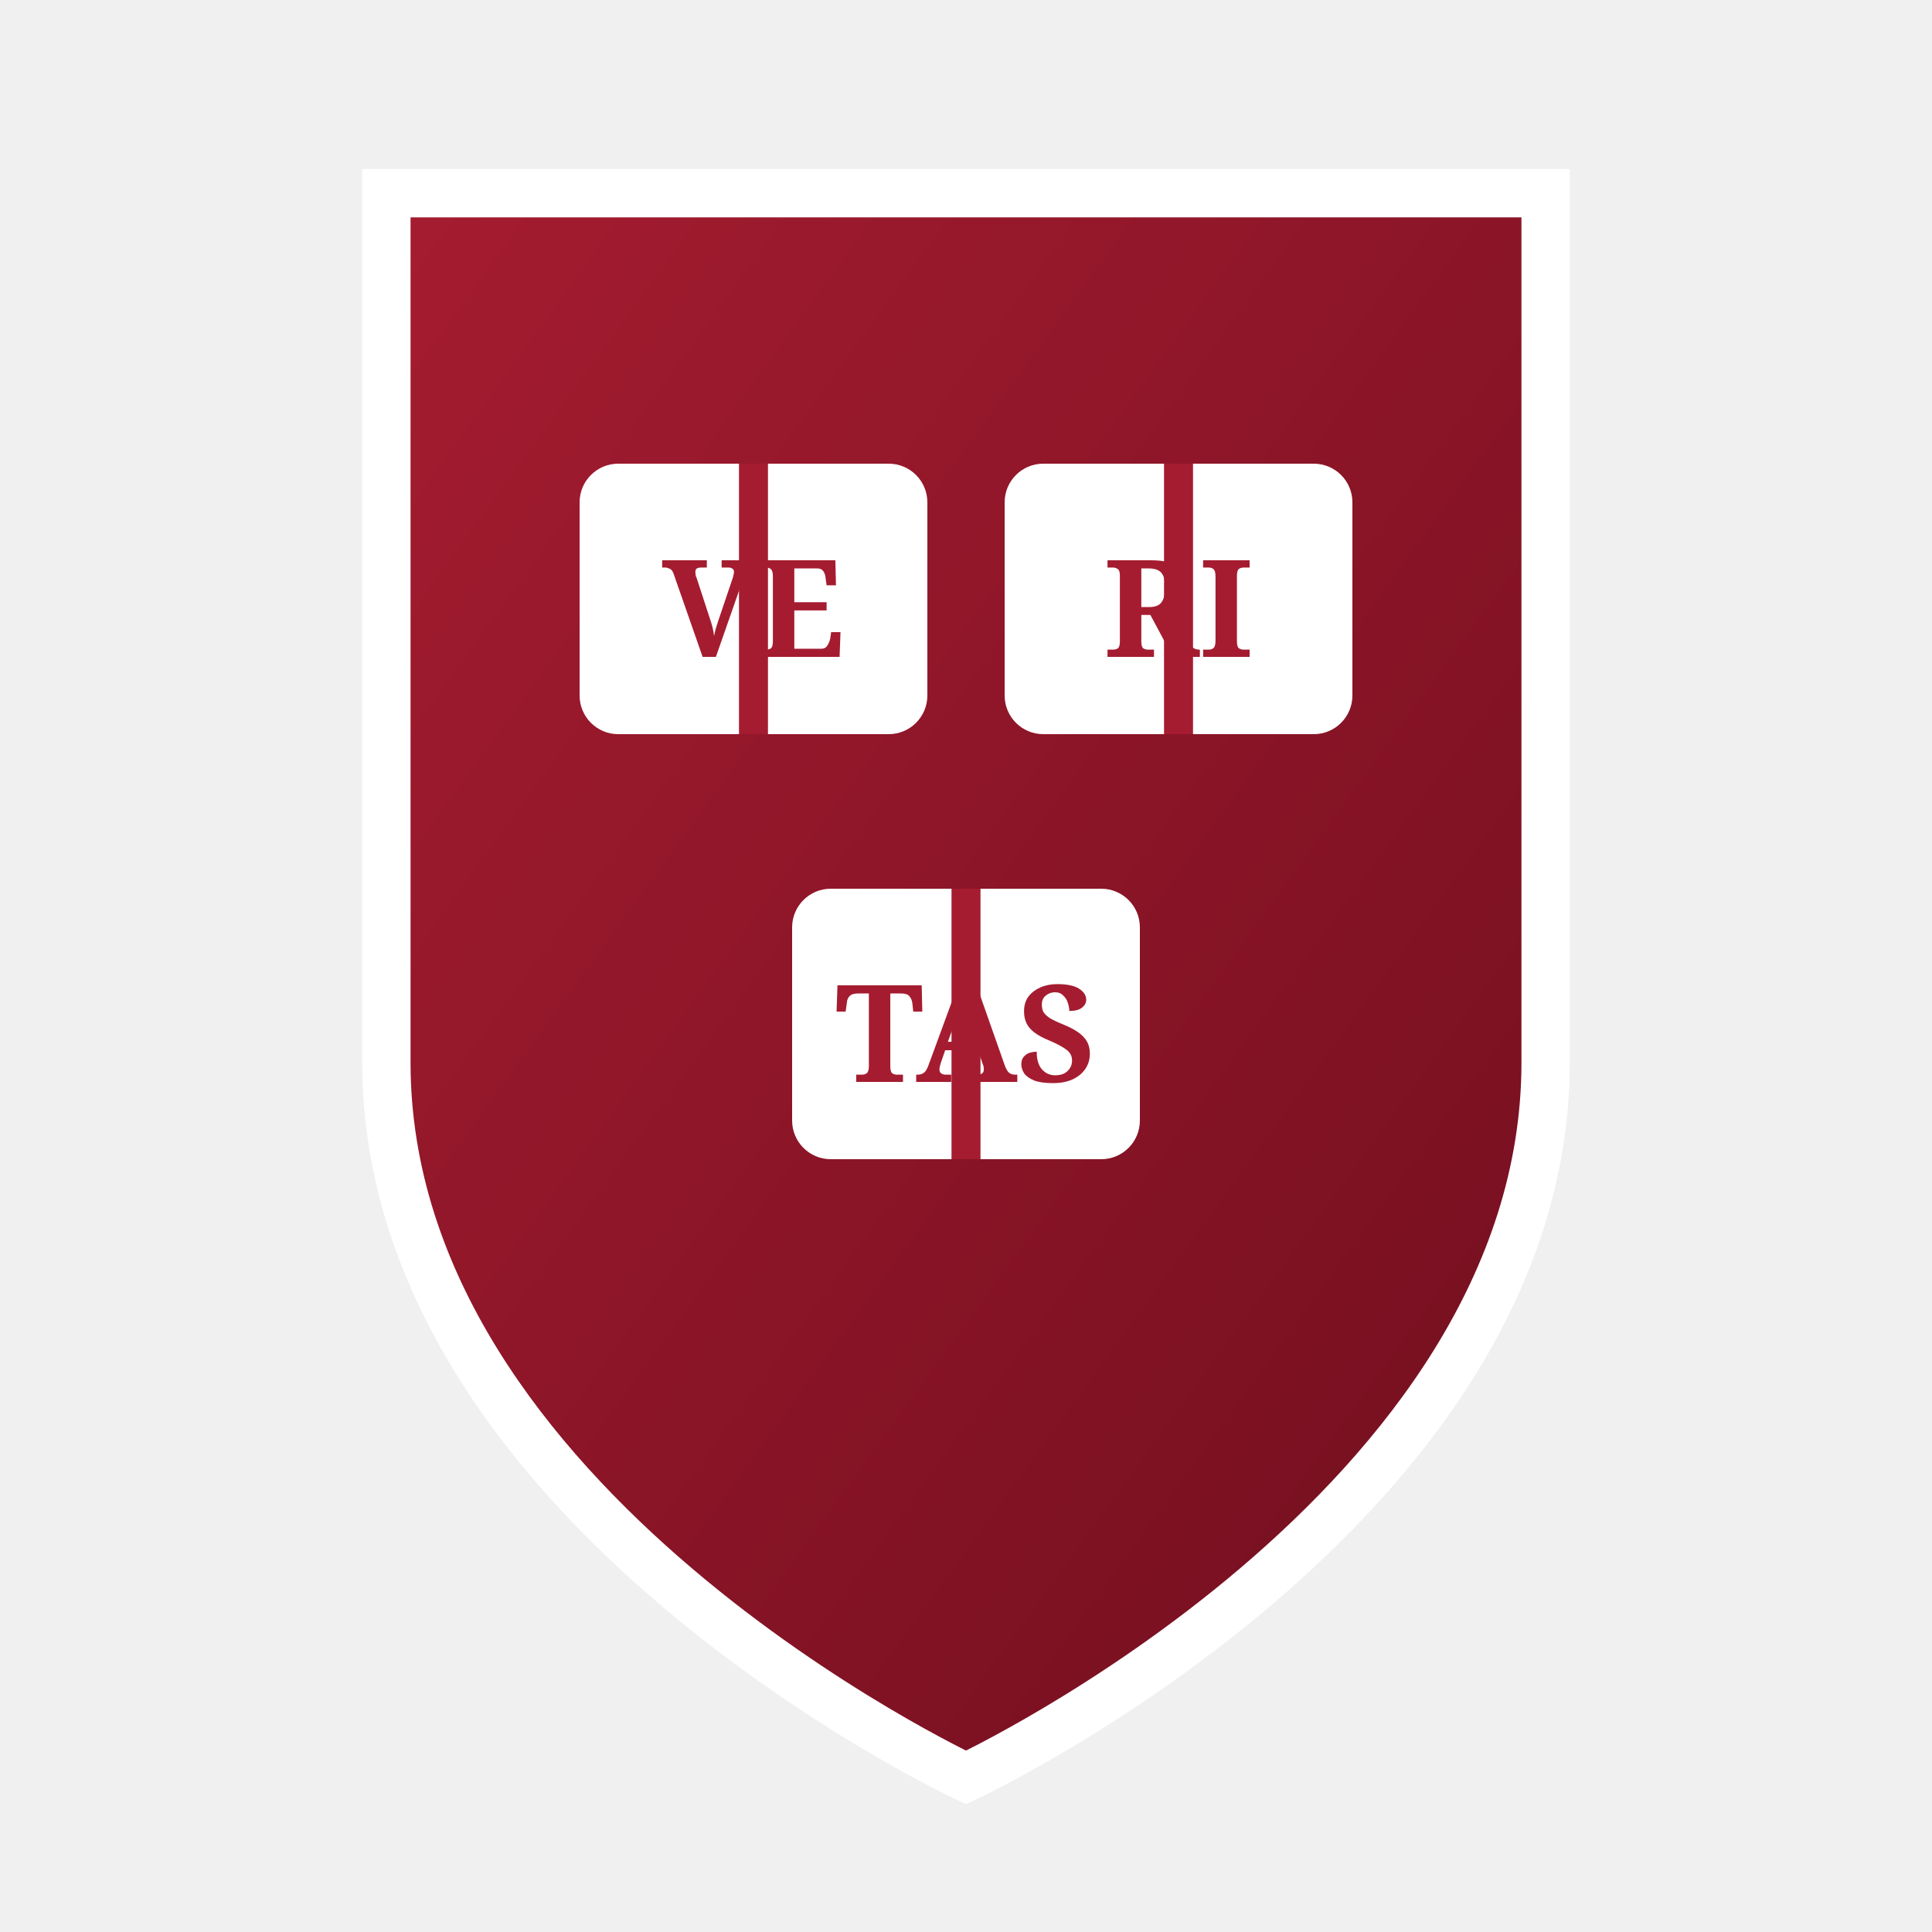
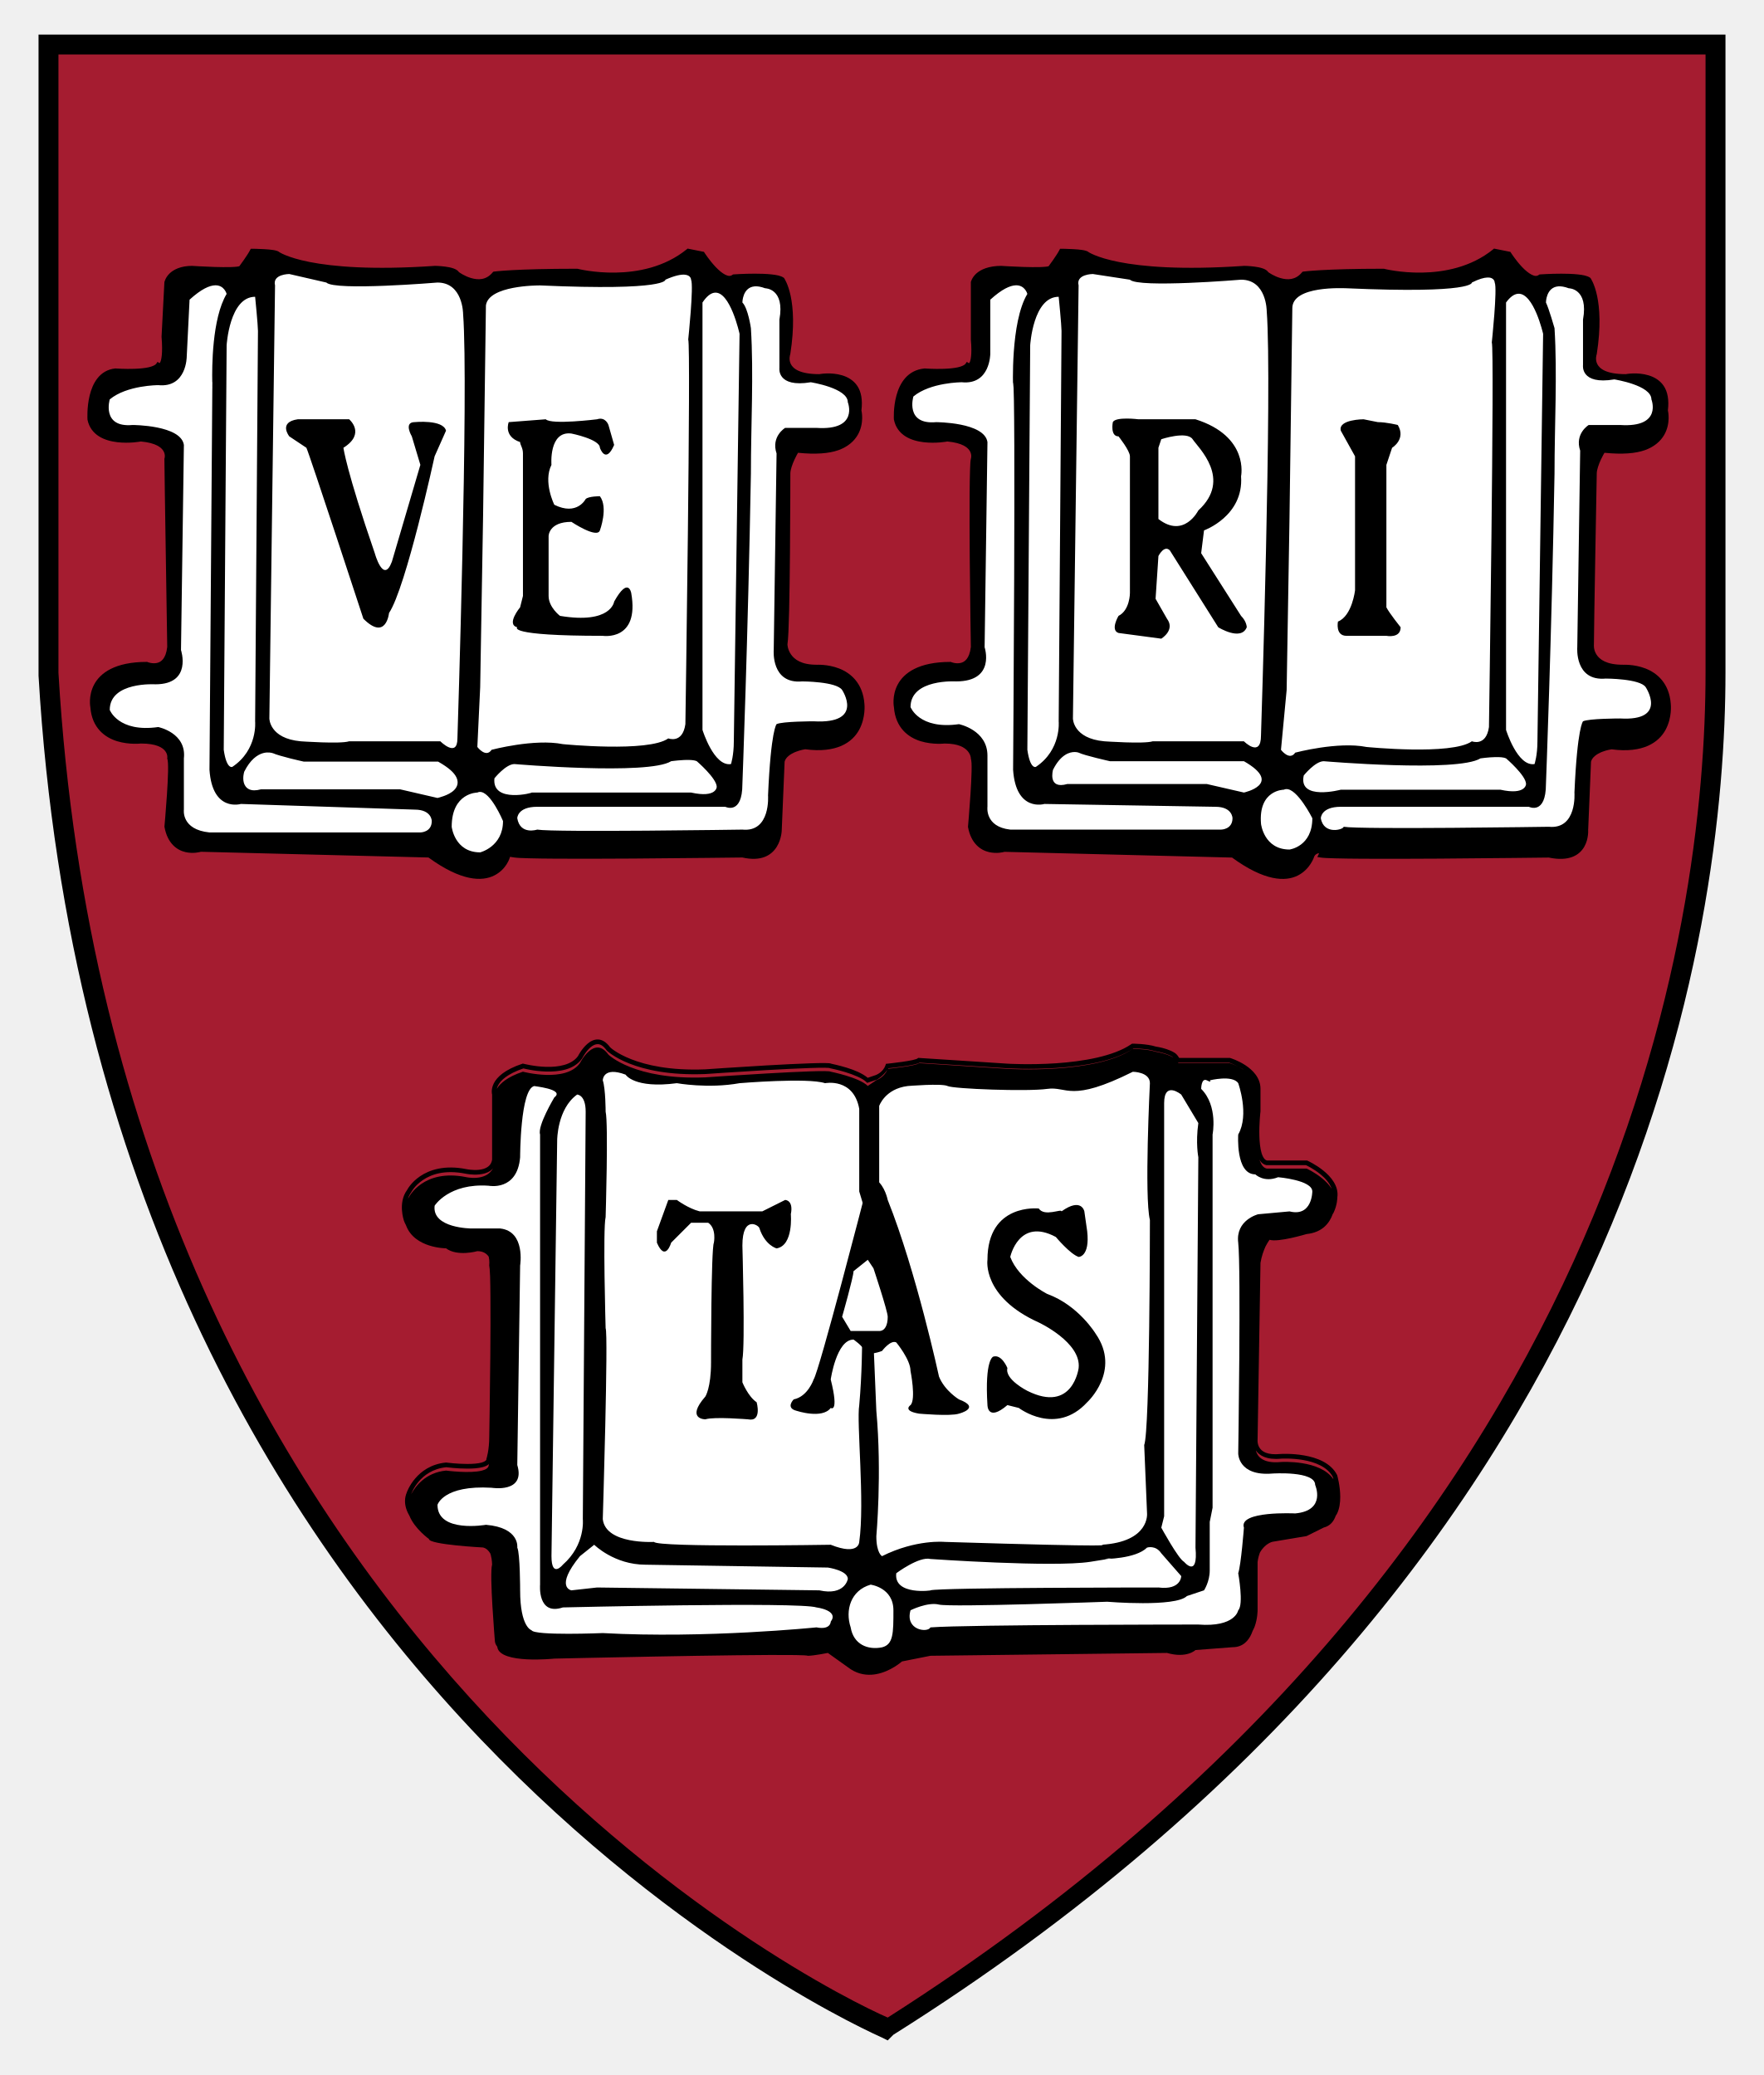
- <svg xmlns="http://www.w3.org/2000/svg" viewBox="0 0 100 100">
-   <defs>
-     <linearGradient id="hgrad" x1="0" y1="0" x2="1" y2="1">
-       <stop offset="0%" stop-color="#A51C30" />
-       <stop offset="100%" stop-color="#700e1e" />
-     </linearGradient>
-   </defs>
-   <path d="M20,10 H80 V55 C80,78 50,92 50,92 C50,92 20,78 20,55 Z" fill="url(#hgrad)" stroke="#ffffff" stroke-width="2.5" />
-   <rect x="30" y="24" width="18" height="14" rx="2" fill="#fff" />
-   <line x1="39" y1="24" x2="39" y2="38" stroke="#A51C30" stroke-width="1.5" />
-   <text x="39" y="34" font-family="serif" font-size="7" font-weight="bold" fill="#A51C30" text-anchor="middle">VE</text>
-   <rect x="52" y="24" width="18" height="14" rx="2" fill="#fff" />
-   <line x1="61" y1="24" x2="61" y2="38" stroke="#A51C30" stroke-width="1.5" />
-   <text x="61" y="34" font-family="serif" font-size="7" font-weight="bold" fill="#A51C30" text-anchor="middle">RI</text>
-   <rect x="41" y="46" width="18" height="14" rx="2" fill="#fff" />
-   <line x1="50" y1="46" x2="50" y2="60" stroke="#A51C30" stroke-width="1.5" />
-   <text x="50" y="56" font-family="serif" font-size="7" font-weight="bold" fill="#A51C30" text-anchor="middle">TAS</text>
+ <svg xmlns="http://www.w3.org/2000/svg" width="510" height="600" version="1.1">
+   <g>
+     <path d="m14.435 13.323h481.95v182.07c0 83.208-31.307 260.34-238.92 392.16 0 0-225.74-93.918-243.04-392.16z" fill="#a51c30" />
+     <path d="m172.91 300.57c-1.21-0.049-2.26 0.554-3.106 1.287-1.648 1.429-2.635 3.403-2.687 3.508-1.839 2.574-5.707 3.222-9.22 3.122-3.513-0.1-6.533-0.901-6.533-0.901l-0.193-0.049-0.193 0.066c-5.05 1.683-7.298 3.831-8.223 5.68-0.462 0.925-0.579 1.76-0.579 2.365 0 0.475 0.06 0.684 0.097 0.821v18.875c-0.184 1.041-0.666 1.678-1.336 2.124-0.679 0.453-1.585 0.693-2.494 0.788-1.819 0.191-3.588-0.193-3.588-0.193h-0.016c-6.335-1.267-10.679 0.217-13.388 2.06-2.665 1.812-3.729 3.92-3.765 3.99-2.71 3.668-0.917 8.818-0.917 8.818v0.032c0.175 0.468 0.379 0.911 0.611 1.319 3e-3 8e-3 0.032 0.096 0.032 0.096 2.472 6.591 11.537 6.581 11.537 6.581 3.295 2.472 9.059 0.821 9.059 0.821 1.693 0 2.678 0.704 3.283 1.593 0.3 1.214 0.161 2.43 0.161 2.43l-0.016 0.145 0.032 0.129c0.055 0.219 0.169 1.363 0.225 2.929 0.056 1.566 0.077 3.627 0.097 6.018 0.039 4.782 0.019 10.86-0.032 16.831-0.103 11.942-0.306 23.477-0.306 23.477 0 4.029-0.788 6.388-0.788 6.388l-0.032 0.096v0.112c0 0.201-0.066 0.304-0.29 0.483-0.224 0.179-0.617 0.375-1.142 0.515-1.05 0.28-2.556 0.386-4.071 0.386-3.029 0-6.098-0.402-6.098-0.402l-0.081-0.016-0.081 0.016c-8.579 0.858-11.235 8.559-11.264 8.641v0.016c-0.68 1.599-0.621 3.22-0.161 4.683 0.231 0.734 0.566 1.434 0.949 2.092 1.531 3.74 5.616 6.662 5.616 6.662 0 1.648 15.657 2.462 15.657 2.462 0.949 0.237 1.595 0.904 2.076 1.706 0.048 0.146 0.105 0.287 0.145 0.434 0.385 1.444 0.386 2.8 0.386 2.8-0.117 0.44-0.162 0.932-0.193 1.641-0.035 0.8-0.052 1.788-0.032 2.896 0.039 2.218 0.167 4.931 0.322 7.563 0.31 5.263 0.724 10.202 0.724 10.202l0.016 0.032v0.032c0.088 0.526 0.343 0.979 0.66 1.384 1.7e-4 2e-3 0.016 0.145 0.016 0.145 0.824 4.943 16.477 3.299 16.477 3.299s54.866-1.266 69.692-1.03c2.118 0.032 3.414 0.106 3.62 0.209 1.648 0 5.777-0.821 5.777-0.821l5.76 4.119c2.317 1.802 4.718 2.316 6.919 2.172 0.44-0.024 0.881-0.084 1.303-0.161 4.224-0.765 7.434-3.669 7.434-3.669l8.239-1.641c1.648 0 68.386-0.821 68.386-0.821 5.767 1.648 8.239-0.837 8.239-0.837l10.7-0.821c0.412 0 0.796-0.032 1.159-0.096 2.617-0.479 3.964-2.572 4.666-4.618 0.209-0.406 0.429-0.811 0.579-1.223 0.873-2.402 0.853-4.763 0.853-4.763v-13.935c0.138-1.102 0.392-1.963 0.676-2.736 1.502-2.648 3.604-3.106 3.604-3.106l9.88-1.657 4.956-2.462c1.901-0.475 2.903-1.805 3.476-3.411 0.146-0.229 0.303-0.447 0.418-0.692 0.683-1.452 0.885-3.142 0.885-4.747 0-3.21-0.853-6.163-0.853-6.163l-0.016-0.066-0.016-0.066c-1.804-3.608-5.965-5.078-9.558-5.712-3.594-0.634-6.758-0.419-6.758-0.419h-0.016c-3.966 0.396-5.463-0.739-6.147-1.851-0.684-1.112-0.531-2.317-0.531-2.317v-0.049l0.837-51.057c0.325-1.914 0.881-3.438 1.432-4.683 0.644-1.232 1.191-1.979 1.191-1.979 2.472 0.824 10.7-1.657 10.7-1.657 4.735-0.474 6.707-3.377 7.563-5.777 0.076-0.14 0.191-0.279 0.258-0.419 1.086-2.28 1.078-4.38 1.078-4.441 0.44-3.231-1.807-5.901-4.039-7.707-2.241-1.814-4.586-2.864-4.586-2.864l-0.129-0.066h-11.569c-0.321-0.066-0.581-0.236-0.853-0.596-0.278-0.367-0.543-0.913-0.74-1.577-0.395-1.328-0.577-3.121-0.628-4.891-0.101-3.541 0.306-6.999 0.306-6.999l0.016-0.049v-6.625c0-3.205-2.289-5.455-4.441-6.855-2.152-1.399-4.28-2.027-4.28-2.027l-0.097-0.032h-14.691c-0.332-0.55-0.703-1.091-1.255-1.448-0.73-0.473-1.575-0.825-2.381-1.094-1.613-0.538-3.106-0.74-3.106-0.74-2.686-0.844-6.678-0.837-6.678-0.837h-0.209l-0.177 0.113c-5.129 3.551-14.128 5.04-21.803 5.551-7.675 0.512-14.015 0.113-14.015 0.113l-25.842-1.673-0.225 0.209c0.076-0.074-0.088 0.058-0.354 0.145-0.266 0.089-0.648 0.196-1.078 0.29-0.86 0.187-1.953 0.362-3.025 0.515-2.145 0.306-4.2 0.515-4.2 0.515l-0.418 0.032-0.145 0.419c-0.71 2.13-2.864 2.864-2.864 2.864l-2.269 0.772c-1.506-1.279-3.854-2.25-6.082-2.929-2.352-0.716-4.304-1.109-4.393-1.126-0.016-8e-3 -0.033-0.024-0.049-0.032-0.078-0.032-0.157-0.049-0.225-0.066-0.137-0.032-0.266-0.049-0.434-0.066-0.337-0.032-0.77-0.041-1.303-0.049-1.067-8e-3 -2.524 0.024-4.248 0.082-3.447 0.116-7.956 0.338-12.438 0.596-8.957 0.515-17.797 1.141-17.813 1.142-10.214 0.409-17.113-1.23-21.449-2.945-4.337-1.714-6.05-3.443-6.05-3.443-1.088-1.486-2.289-2.205-3.476-2.253zm-0.049 1.352c0.721 0.032 1.556 0.433 2.51 1.77l0.016 0.032 0.032 0.049s1.997 1.962 6.517 3.749c4.52 1.787 11.614 3.457 21.996 3.041h0.049s8.843-0.628 17.797-1.142c4.477-0.257 8.979-0.479 12.406-0.596 1.713-0.058 3.171-0.09 4.2-0.082 0.514 4e-3 0.918 0.024 1.191 0.049 0.114 8e-3 0.188 0.024 0.241 0.032l0.032 0.032 0.193 0.049s2.044 0.4 4.377 1.11c2.333 0.71 4.978 1.792 6.002 2.816l0.29 0.29 2.864-0.949s1.758-1.031 2.945-2.816c-0.917 2.229-3.17 2.993-3.17 2.993l-2.462 1.657c-2.472-2.472-10.717-4.119-10.717-4.119-0.824-0.824-36.253 1.641-36.253 1.641-20.597 0.824-28.014-6.581-28.014-6.581-4.119-5.767-8.239 2.462-8.239 2.462-4.119 5.767-16.477 2.478-16.477 2.478-4.56 1.52-6.601 3.382-7.547 4.956 0.064-0.287 0.163-0.6 0.338-0.949 0.715-1.43 2.639-3.355 7.354-4.956 0.264 0.066 3.018 0.8 6.549 0.901 3.696 0.105 8.066-0.492 10.347-3.685l0.032-0.032 0.032-0.049s1-1.991 2.398-3.202c0.699-0.606 1.451-0.978 2.172-0.949zm154.83 1.239c0.293 3e-3 4.023 0.049 6.195 0.772l0.064 0.016 0.049 0.016s1.404 0.2 2.88 0.692c0.738 0.246 1.493 0.556 2.076 0.933 0.093 0.058 0.142 0.13 0.225 0.193-1.978-1.218-5.085-1.673-5.085-1.673-2.472-0.824-6.597-0.821-6.597-0.821-10.71 7.415-36.253 5.777-36.253 5.777l-25.536-1.657c-0.814 0.814-8.777 1.623-8.963 1.641 0.035-0.058 0.08-0.101 0.113-0.161 0.12-8e-3 2.005-0.197 4.119-0.499 1.09-0.156 2.205-0.332 3.122-0.531 0.458-0.1 0.865-0.208 1.207-0.322 0.192-0.066 0.339-0.176 0.499-0.257l25.408 1.625s6.436 0.422 14.209-0.096c7.681-0.512 16.673-1.887 22.27-5.648zm12.905 4.103h14.804c0.048 0.016 1.225 0.467 2.591 1.175-1.381-0.69-2.478-1.03-2.478-1.03h-14.836c-0.016-0.049-0.059-0.095-0.081-0.145zm17.668 1.319c0.353 0.191 0.644 0.291 1.014 0.531 0.102 0.066 0.189 0.156 0.29 0.225-0.445-0.286-0.881-0.536-1.303-0.756zm5.873 26.727c0.092 0.156 0.167 0.326 0.273 0.466 0.421 0.556 0.99 0.986 1.69 1.126l0.064 0.016h11.424c0.097 0.041 2.147 0.991 4.184 2.639 1.427 1.155 2.683 2.602 3.25 4.2-1.475-2.37-4.195-4.187-5.857-5.133-0.837-0.476-1.416-0.724-1.416-0.724h-11.521c-1.009-0.202-1.666-1.207-2.092-2.591zm-221.59 2.51c-2.072 3.92-7.836 2.542-7.836 2.542-12.358-2.472-16.477 5.777-16.477 5.777-0.113 0.15-0.178 0.31-0.274 0.466 0.187-0.606 0.441-1.194 0.837-1.722l0.065-0.099s0.939-1.897 3.379-3.556c2.437-1.657 6.332-3.047 12.342-1.851 0 0 1.929 0.43 4.023 0.209 1.047-0.11 2.163-0.369 3.106-0.998 0.311-0.208 0.581-0.479 0.837-0.772zm220.53 81.564c0.996 1.516 3.164 2.807 7.321 2.397 0 0 3.027-0.199 6.437 0.402 3.402 0.601 7.046 2.002 8.544 4.972 4e-3 0.016 0.094 0.429 0.129 0.564-3.864-5.708-15.158-4.972-15.158-4.972-5.386 0.539-6.871-1.721-7.273-3.363zm-221.69 3.878c-0.011 0.041-0.081 0.306-0.081 0.306 0 0.412-0.193 0.76-0.531 1.03-0.338 0.27-0.821 0.473-1.4 0.628-3.476 0.927-10.427 0-10.427 0-5.964 0.596-8.887 4.615-10.057 6.806 0 0 2.292-6.973 10.121-7.772 0.139 0.016 3.054 0.402 6.131 0.402 1.575 0 3.142-0.096 4.409-0.434 0.633-0.169 1.205-0.395 1.657-0.756 0.071-0.058 0.114-0.142 0.177-0.209zm57.397-351.38-0.241 0.209c-12.857 10.446-31.538 5.632-31.538 5.632l-0.081-0.016h-0.081c-18.145 0-23.992 0.821-23.992 0.821l-0.257 0.049-0.161 0.193c-1.875 2.25-4.174 2.219-6.195 1.641-1.973-0.564-3.469-1.669-3.54-1.722-0.371-0.542-0.965-0.851-1.609-1.078-0.73-0.258-1.566-0.409-2.365-0.515-1.599-0.213-3.073-0.225-3.073-0.225h-0.032l-0.016 0.016c-18.08 1.233-29.354 0.198-36.076-1.126-3.361-0.662-5.581-1.402-6.951-1.963-1.371-0.561-1.851-0.917-1.851-0.917l0.081 0.082c-0.262-0.262-0.514-0.357-0.821-0.451-0.307-0.093-0.66-0.164-1.046-0.225-0.772-0.122-1.687-0.189-2.575-0.242-1.776-0.107-3.443-0.113-3.443-0.113h-0.418l-0.193 0.37c-0.717 1.433-2.938 4.44-3.106 4.666-0.1 0.032-0.321 0.099-0.724 0.145-0.465 0.049-1.071 0.094-1.754 0.113-1.367 0.041-3.058 0.016-4.699-0.032-3.28-0.102-6.356-0.306-6.356-0.306l-0.032-0.016h-0.016c-3.436 0-5.505 1.112-6.662 2.269-1.157 1.157-1.416 2.397-1.416 2.397l-0.016 0.049-0.821 15.753v0.049c0.408 4.89-0.086 6.87-0.418 7.402-0.166 0.266-0.17 0.209-0.177 0.209l-0.563-0.37-0.386 0.564c-0.215 0.322-1.036 0.758-2.204 1.014-1.169 0.256-2.621 0.384-4.039 0.434-2.837 0.102-5.487-0.096-5.487-0.096l-0.064-0.016-0.064 0.016c-2.238 0.224-3.913 1.319-5.085 2.784-1.171 1.464-1.874 3.276-2.301 5.036-0.853 3.521-0.628 6.903-0.628 6.903v0.081c0.447 2.236 1.722 3.805 3.315 4.811 1.593 1.006 3.496 1.492 5.31 1.706 3.528 0.415 6.628-0.176 6.806-0.209h0.016c4.386 0.404 5.979 1.759 6.565 2.848 0.588 1.091 0.257 2.044 0.257 2.044l-0.032 0.096v0.113c0 1.704 0.212 15.251 0.418 28.433 0.205 13.133 0.401 25.764 0.402 25.858-0.196 1.764-0.669 2.872-1.223 3.556-0.554 0.685-1.187 0.981-1.834 1.11-1.296 0.26-2.591-0.257-2.591-0.257l-0.129-0.066h-0.129c-9.216 0-13.454 3.217-15.222 6.533-1.76 3.301-1.101 6.566-1.094 6.597 0.452 5.981 4.222 8.74 7.772 9.815 3.562 1.079 6.968 0.643 6.968 0.643l-0.081 0.016c4.408 0 6.215 1.164 6.984 2.188 0.768 1.024 0.595 1.963 0.595 1.963l-0.032 0.209 0.097 0.209c-0.028-0.058 0.096 0.42 0.129 1.046 0.032 0.625 0.051 1.458 0.032 2.414-0.038 1.912-0.168 4.331-0.322 6.694-0.308 4.726-0.724 9.252-0.724 9.252v0.082l0.016 0.096c0.861 4.737 3.6 6.681 6.066 7.241 2.285 0.519 4.168-0.016 4.457-0.096h0.032l65.763 1.657c9.389 6.839 15.452 7.036 19.084 5.165 3.477-1.791 4.39-4.989 4.505-5.358l1.142 0.177c0.735 0.123 2.174 0.185 4.28 0.242 2.106 0.058 4.837 0.093 7.981 0.113 6.287 0.041 14.217 0.016 22.045-0.032 7.828-0.049 15.563-0.129 21.433-0.193 5.843-0.066 9.846-0.112 10.234-0.113h0.049c2.701 0.601 4.81 0.465 6.436-0.161 1.656-0.637 2.778-1.765 3.508-2.945 1.451-2.344 1.448-4.925 1.448-4.956v-0.032l0.821-19.631c0.335-1.29 1.736-2.236 3.186-2.816 1.404-0.562 2.671-0.742 2.768-0.756 9.146 1.209 13.629-2.017 15.592-5.616 1.965-3.602 1.532-7.45 1.529-7.482v-0.016c-0.435-5.995-3.988-8.954-7.337-10.25-3.353-1.298-6.565-1.062-6.565-1.062l0.049-0.016c-4.367 0-6.372-1.518-7.386-2.993-1.009-1.467-1.014-2.882-1.014-2.896v-0.016c0.228-1.432 0.368-4.983 0.483-9.799 0.116-4.872 0.19-10.895 0.241-16.767 0.103-11.744 0.113-22.865 0.113-22.865 0-1.011 0.573-2.639 1.175-3.942 0.526-1.14 0.923-1.802 1.046-2.011 5.074 0.517 8.95 0.213 11.666-0.756 2.835-1.013 4.581-2.666 5.584-4.393 1.982-3.414 1.098-7.013 1.078-7.096 0.376-3.095-0.089-5.436-1.175-7.064-1.111-1.666-2.761-2.595-4.409-3.09-3.194-0.958-6.382-0.376-6.581-0.338-5.638 0-7.572-1.563-8.255-2.929-0.683-1.372-0.177-2.758-0.177-2.758l0.016-0.066 0.016-0.066c1.247-7.896 0.836-13.343 0.097-16.831-0.74-3.488-1.867-5.085-1.867-5.085l-0.064-0.096-0.113-0.082c-0.841-0.561-2.055-0.774-3.524-0.933-1.469-0.159-3.168-0.209-4.779-0.209-3.221 0-6.115 0.209-6.115 0.209l-0.209 0.016-0.145 0.113c-0.59 0.442-1.228 0.393-2.108-0.049-0.88-0.44-1.87-1.289-2.768-2.237-1.795-1.895-3.218-4.119-3.218-4.119l-0.161-0.242zm233.16 0-0.241 0.209c-12.857 10.446-31.538 5.632-31.538 5.632l-0.081-0.016h-0.097c-17.323 0-23.155 0.821-23.155 0.821l-0.258 0.049-0.161 0.193c-1.875 2.25-4.174 2.219-6.195 1.641-1.944-0.555-3.41-1.622-3.524-1.706-0.37-0.554-0.973-0.864-1.625-1.094-0.73-0.258-1.566-0.409-2.365-0.515-1.599-0.213-3.073-0.225-3.073-0.225h-0.032l-0.016 0.016c-18.08 1.233-29.354 0.198-36.076-1.126-3.361-0.662-5.581-1.402-6.951-1.963-1.371-0.561-1.851-0.917-1.851-0.917l0.081 0.082c-0.262-0.262-0.53-0.357-0.837-0.451-0.307-0.093-0.644-0.164-1.03-0.225-0.772-0.122-1.703-0.189-2.591-0.242-1.776-0.105-3.427-0.113-3.427-0.113h-0.418l-0.193 0.37c-0.718 1.437-2.964 4.47-3.122 4.683-0.107 0.032-0.33 0.084-0.724 0.129-0.465 0.049-1.054 0.094-1.738 0.113-1.367 0.041-3.058 0.016-4.699-0.032-3.28-0.102-6.372-0.306-6.372-0.306l-0.016-0.016h-0.016c-3.833 0-6.085 1.083-7.354 2.237-1.268 1.153-1.561 2.43-1.561 2.43v16.671c0.407 4.474-0.107 6.248-0.402 6.662-0.148 0.207-0.134 0.13-0.161 0.129-0.026-2e-3 -0.049 0-0.049 0l-0.547-0.37-0.386 0.564c-0.215 0.322-1.036 0.758-2.204 1.014-1.169 0.256-2.637 0.384-4.055 0.434-2.837 0.101-5.487-0.096-5.487-0.096l-0.049-0.016-0.064 0.016c-2.428 0.221-4.258 1.291-5.551 2.752-1.294 1.461-2.077 3.288-2.558 5.053-0.963 3.53-0.74 6.919-0.74 6.919v0.032l0.016 0.049c0.447 2.236 1.722 3.805 3.315 4.811 1.593 1.006 3.48 1.492 5.294 1.706 3.528 0.415 6.644-0.176 6.823-0.209h0.016c4.386 0.404 5.963 1.759 6.549 2.848 0.588 1.091 0.274 2.044 0.274 2.044l-0.016 0.016v0.032c-0.156 0.624-0.201 1.689-0.257 3.411-0.057 1.722-0.093 4-0.113 6.63-0.039 5.258-0.019 11.96 0.032 18.553 0.103 13.136 0.32 25.764 0.322 25.858-0.196 1.764-0.685 2.872-1.239 3.556-0.554 0.685-1.187 0.981-1.834 1.11-1.296 0.26-2.575-0.257-2.575-0.257l-0.129-0.066h-0.145c-9.216 0-13.454 3.217-15.222 6.533-1.76 3.301-1.101 6.566-1.094 6.597 0.452 5.981 4.222 8.74 7.772 9.815 3.562 1.079 6.984 0.643 6.984 0.643l-0.081 0.016c3.984 0 5.79 1.155 6.678 2.22 0.888 1.066 0.885 2.044 0.885 2.044v0.161l0.064 0.145c-0.028-0.058 0.096 0.42 0.129 1.046 0.032 0.625 0.035 1.458 0.016 2.414-0.038 1.912-0.168 4.331-0.322 6.694-0.308 4.726-0.708 9.252-0.708 9.252l-0.016 0.082 0.016 0.096c0.861 4.737 3.617 6.681 6.082 7.241 2.283 0.519 4.165 4e-3 4.457-0.082h0.032l65.763 1.657c9.389 6.839 15.436 7.036 19.068 5.165 3.502-1.804 4.629-5.226 4.731-5.551l0.016-0.016c0.296-0.568 0.925-0.837 1.239-0.837 0.159 0 0.145 0.032 0.113-0.016-0.032-0.049 0.032-0.016-0.113 0.273l-0.402 0.821 0.901 0.145c0.735 0.123 2.174 0.185 4.28 0.242 2.106 0.058 4.837 0.093 7.981 0.113 6.287 0.041 14.217 0.016 22.045-0.032 7.828-0.049 15.547-0.129 21.417-0.193 5.871-0.066 9.943-0.113 10.298-0.113 2.896 0.599 5.106 0.449 6.774-0.177 1.697-0.636 2.811-1.769 3.492-2.961 1.362-2.383 1.11-5.036 1.11-5.036l0.016 0.096 0.821-19.663c0.335-1.29 1.72-2.236 3.17-2.816 1.417-0.567 2.709-0.729 2.784-0.74 9.146 1.209 13.629-2.033 15.592-5.632 1.965-3.602 1.516-7.434 1.512-7.466v-0.032c-0.435-5.995-3.972-8.954-7.321-10.25-3.353-1.298-6.581-1.062-6.581-1.062l0.064-0.016c-4.793 0-6.758-1.535-7.659-2.977-0.901-1.442-0.724-2.848-0.724-2.848v-0.081c0-4.868 0.821-49.417 0.821-49.417v-0.016c0-1.011 0.573-2.639 1.175-3.942 0.526-1.141 0.939-1.803 1.062-2.011 5.074 0.517 8.95 0.213 11.666-0.756 2.835-1.013 4.581-2.666 5.584-4.393 1.982-3.414 1.098-7.013 1.078-7.096 0.376-3.095-0.105-5.436-1.191-7.064-1.111-1.666-2.761-2.595-4.409-3.09-3.207-0.962-6.406-0.371-6.581-0.338-5.638 0-7.556-1.563-8.239-2.929-0.683-1.366-0.177-2.752-0.177-2.752l0.032-0.132c1.247-7.896 0.836-13.343 0.097-16.831-0.74-3.488-1.867-5.085-1.867-5.085l-0.081-0.096-0.097-0.082c-0.841-0.561-2.055-0.774-3.524-0.933-1.469-0.159-3.168-0.209-4.779-0.209-3.221 0-6.13 0.209-6.13 0.209l-0.193 0.016-0.161 0.113c-0.59 0.442-1.212 0.393-2.092-0.049-0.88-0.44-1.886-1.289-2.784-2.237-1.795-1.895-3.202-4.119-3.202-4.119l-0.161-0.242z" />
+     <path d="m256.65 590-1.648-0.824c-1.648-0.824-226.56-98.038-243.86-393.81v-185.37h487.72v184.55c0 72.502-23.068 257.04-240.57 393.81zm-239.75-574.25v178.78c16.477 280.11 220.8 380.62 239.75 388.86 213.38-135.94 236.45-317.19 236.45-388.86v-178.78z" />
+     <path d="m83.637 79.234s-4.943 0.003-4.119 3.299l-1.641 125.22s-0.003 5.774 9.059 6.597c0 0 11.528 0.824 13.999 0h26.373s4.94 4.931 4.94-0.837c0 0 3.289-101.32 1.641-122.74 0 0-3e-3 -9.075-7.418-9.075 0 0-29.646 2.472-32.118 0zm114.36 0.193c-1.086-0.096-2.835 0.213-5.616 1.448 0 0 0.837 3.305-36.237 1.657-0.824 0-14.833-8e-3 -15.657 5.761 0 0-0.821 59.319-0.821 60.967l-0.837 49.433-0.821 17.298s2.472 3.292 4.119 0.821c0 0 12.358-3.289 20.597-1.641 0 0 24.726 2.462 30.492-1.657 0 0 4.116 1.648 4.94-4.119 0 0 1.645-109.57 0.821-111.22 0 0 1.645-15.65 0.821-17.298 0 0 8e-3 -1.287-1.802-1.448zm-135.82 3.073c-1.617 0.049-3.971 1.062-7.37 4.151l-0.821 16.477s-8e-6 9.062-8.239 8.239c0 0-9.072 0-14.015 4.119 0 0-2.465 8.226 6.597 7.402 0 0 14.012 8e-3 14.836 5.777l-0.837 59.311s3.308 9.896-7.402 9.896c0 0-13.195-0.837-13.195 7.402 0 0 2.481 6.604 14.015 4.956 0 0 8.242 1.645 7.418 9.059v14.82s-0.837 5.774 7.402 6.597h60.967s3.299-3e-3 3.299-3.299c0 0 3e-3 -3.299-4.94-3.299l-50.253-1.641s-8.252 2.478-9.075-9.88c0 0 0.798-105.79 0.821-110.45 4.69e-4 2e-3 0.016 0.049 0.016 0.049s-0.014-0.389-0.016-0.434c1.99e-4 -0.041 0.016-1.205 0.016-1.223-0.016-0.032-0.017-0.032-0.032-0.066-0.087-4.049-0.103-18.381 4.152-25.472 0 0-0.652-2.575-3.347-2.494zm156 0.306c-3.535 0.306-3.54 4.666-3.54 4.666 1.648 1.648 2.462 7.418 2.462 7.418 0.824 13.182 0 28.008 0 42.014-0.824 46.961-2.462 89.803-2.462 89.803 0 9.062-4.94 6.581-4.94 6.581h-54.388c-5.767 0-5.76 3.299-5.76 3.299 0.824 4.943 5.76 3.299 5.76 3.299 4.943 0.824 59.327 0 59.327 0 8.238 0.824 7.418-9.896 7.418-9.896 0.824-18.949 2.462-20.597 2.462-20.597 1.648-0.824 10.717-0.821 10.717-0.821 14.829 0.824 8.239-9.059 8.239-9.059-1.648-2.472-11.537-2.478-11.537-2.478-9.062 0.824-8.239-9.059-8.239-9.059l0.821-56.848c-1.648-4.943 2.478-7.402 2.478-7.402h9.059c12.358 0.824 9.059-7.418 9.059-7.418 0-4.119-10.7-5.777-10.7-5.777-9.886 1.648-9.075-4.119-9.075-4.119v-13.999c1.648-9.063-4.119-9.059-4.119-9.059-1.236-0.463-2.225-0.618-3.041-0.547zm-11.634 1.834c-1.051 0.141-2.208 0.978-3.443 2.832v123.58s3.295 10.704 8.239 9.88c0 0 0.821-2.462 0.821-6.581l1.657-117.82s-2.718-12.503-7.273-11.891zm-132.78 1.175c-7.415 0-8.239 14.015-8.239 14.015l-0.837 116.98c0.824 5.767 2.478 4.94 2.478 4.94 7.415-4.943 6.597-13.178 6.597-13.178s0.821-111.22 0.821-112.86-0.821-9.896-0.821-9.896zm3.427 131.77c-0.352 0.016-0.747 0.074-1.159 0.193-1.648 0.47-3.679 1.888-5.391 5.31l-0.032 0.066-0.016 0.066s-0.489 1.536-0.113 3.041c0.188 0.753 0.67 1.552 1.545 1.963 0.845 0.398 1.965 0.412 3.427 0.016h40.227l10.797 2.494 0.145-0.032s0.772-0.178 1.722-0.531c0.95-0.353 2.108-0.869 2.961-1.722 0.426-0.426 0.782-0.951 0.933-1.577 0.151-0.626 0.069-1.344-0.257-2.043-0.653-1.399-2.205-2.823-5.149-4.505l-0.161-0.096h-38.827c-0.06-0.016-1.815-0.397-3.83-0.901-2.049-0.512-4.392-1.19-5.004-1.496l-0.032-0.016h-0.016s-0.715-0.282-1.77-0.225zm122.4 2.172c-2.317-0.116-5.551 0.354-5.551 0.354-6.591 4.119-45.313 0.821-45.313 0.821-2.472 0-5.777 4.119-5.777 4.119-0.824 7.415 11.54 4.119 10.717 4.119h46.133c7.415 1.648 7.418-1.641 7.418-1.641 0-2.472-5.76-7.418-5.76-7.418-0.412-0.206-1.094-0.316-1.867-0.354zm-60.951 9.236c-0.211 0.016-0.422 0.074-0.628 0.177 0 0-7.418 8e-3 -7.418 9.896 0 0 0.824 7.402 8.239 7.402 0 0 6.597-1.645 6.597-9.059 0 0-3.623-8.687-6.79-8.415zm177.32-149.76s-4.943 0.003-4.119 3.299l-1.641 125.22s-3e-3 5.774 9.059 6.597c0 0 11.544 0.824 14.015 0h26.357s4.94 4.934 4.94-1.657c0 0 3.305-101.34 1.657-122.76 0 0-3e-3 -9.059-7.418-9.059 0 0-29.662 2.472-32.134 0zm114.04 1.014c-0.974 0.041-2.398 0.419-4.457 1.448 0 0 0.821 3.305-36.253 1.657-0.824 0-15.657-0.83-15.657 5.761 0 0-0.821 59.319-0.821 60.967l-0.821 49.433-1.641 17.298s2.472 3.292 4.119 0.821c0 0 12.358-3.289 20.597-1.641 0 0 24.709 2.478 30.476-1.641 0 0 4.116 1.648 4.94-4.119 0 0 1.645-109.57 0.821-111.22 0 0 1.661-15.666 0.837-17.314 0 0 2e-3 -1.546-2.14-1.448zm-136.32 2.253c-1.617 0.049-3.971 1.062-7.37 4.151v15.641s-1e-5 9.063-8.239 8.239c0 0-9.056 0-13.999 4.119 0 0-2.481 8.242 6.581 7.418 0 0 14.012 8e-3 14.836 5.777l-0.821 59.311s3.295 9.88-8.239 9.88c0 0-13.179-0.821-13.179 7.418 0 0 2.465 6.588 13.999 4.94 0 0 8.239 1.661 8.239 9.075v14.82s-0.817 5.774 6.597 6.597h60.951s3.299-3e-3 3.299-3.299c0 0 3e-3 -3.299-4.94-3.299l-49.433-0.821s-8.235 2.478-9.059-9.88c0 0 0.824-110.41 0-112.06v1.657s-0.824-18.955 4.119-27.194c0 0-0.652-2.575-3.347-2.494zm156.82 0.306c-3.535 0.306-3.54 4.666-3.54 4.666 0.824 1.648 2.478 7.418 2.478 7.418 0.824 13.182 0 28.008 0 42.014-0.824 46.961-2.478 89.803-2.478 89.803 0 9.062-4.94 6.581-4.94 6.581h-54.372c-5.767 0-5.777 3.299-5.777 3.299 0.824 4.943 6.597 3.302 6.597 2.478 4.943 0.824 59.311 0 59.311 0 8.239 0.824 7.418-9.896 7.418-9.896 0.824-18.949 2.478-20.597 2.478-20.597 1.648-0.824 10.7-0.821 10.7-0.821 14.006 0.824 7.418-9.059 7.418-9.059-1.648-2.472-11.537-2.478-11.537-2.478-9.062 0.824-8.239-9.059-8.239-9.059l0.837-56.848c-1.648-4.943 2.462-7.418 2.462-7.418h9.059c12.358 0.824 9.075-7.402 9.075-7.402 0-4.119-10.717-5.777-10.717-5.777-9.886 1.648-9.059-4.119-9.059-4.119v-13.178c1.648-9.063-4.119-9.059-4.119-9.059-1.236-0.463-2.241-0.618-3.057-0.547zm-11.634 2.14c-1.051 0.086-2.208 0.827-3.443 2.526v123.58s3.295 10.704 8.239 9.88c0 0 0.837-2.462 0.837-6.581l1.641-117.82s-2.718-11.959-7.273-11.586zm-132.78 0.869c-7.415 0-8.239 14.015-8.239 14.015l-0.821 116.98c0.824 5.767 2.462 4.94 2.462 4.94 7.415-4.943 6.597-13.179 6.597-13.179s0.821-111.22 0.821-112.86-0.821-9.896-0.821-9.896zm4.715 131.64c-1.438-0.041-4.09 0.601-6.356 5.133 0 0-1.648 5.767 4.119 4.119h40.358l10.717 2.462s11.534-2.468 0-9.059h-38.715s-7.428-1.654-9.075-2.478c0 0-0.392-0.156-1.046-0.177zm121.57 1.465c-2.092 0.041-4.345 0.37-4.345 0.37-6.591 4.119-45.313 0.821-45.313 0.821-2.472 0-5.777 4.119-5.777 4.119-1.648 7.415 10.717 4.119 10.717 4.119h46.133c7.415 1.648 7.418-1.641 7.418-1.641 0-2.472-5.777-7.418-5.777-7.418-0.618-0.309-1.802-0.394-3.057-0.37zm-60.565 9.252c-0.217 0.016-0.422 0.074-0.627 0.177 0 0-7.421-8e-3 -6.597 9.88 0 0 0.824 7.418 8.239 7.418 0 0 6.597-0.821 6.597-9.059 0 0-4.353-8.687-7.611-8.415zm-122.56 160.01s0 9.062-0.824 18.125c-0.824 4.943 1.648 28.011 0 39.545 0 0 0 4.119-8.239 0.824 0 0-50.257 0.824-51.081-0.824 0 0-14.006 0.824-14.829-6.591 0 0 1.648-53.552 0.824-55.2 0 0-0.824-28.835 0-32.131 0 0 0.824-27.187 0-30.483 0 0 0-6.591-0.824-9.062 0 0 0-4.119 6.591-1.648 0 0 2.472 4.119 14.829 2.472 0 0 9.062 1.648 18.125 0 0 0 19.773-1.648 24.716 0 0 0 8.239-1.648 9.886 7.415v23.892l2.472 8.239 2.472-1.648 0.824-5.767v-25.54s1.648-4.943 8.239-5.767c0 0 9.886-0.824 11.534 0 1.648 0.824 23.068 1.648 28.835 0.824 5.767-0.824 6.591 4.119 24.716-4.943 0 0 4.943 0 4.943 3.295 0 0-1.648 32.954 0 39.545 0 0 0 60.967-1.648 65.087l0.824 19.773s0.824 8.239-13.182 9.062c0 0 8.239 0.824-45.313-0.824 0 0-8.239-0.824-18.125 4.119 0 0-1.648-0.824-1.648-5.767 0 0 1.648-18.125 0-36.25l-0.824-19.773zm86.503 53.552s4.943 9.062 6.591 9.886c0 0 4.119 4.943 3.295-4.119l0.824-112.87s-0.824-4.119 0-9.886l-4.943-8.239s-4.943-4.119-4.943 2.472v119.46zm-163.95 4.943s5.767 5.767 14.829 5.767l52.728 0.824s5.767 0.824 5.767 3.295c0 0-0.824 4.943-8.239 3.295l-64.263-0.824-7.415 0.824s-4.943-0.824 2.472-9.886zm-11.534-129.35s-4.943 8.239-4.119 10.71v130.17s-0.824 9.063 6.591 6.591c0 0 68.382-1.648 73.325 0 0 0 6.591 0.824 4.119 4.119 0 0 0 2.472-4.119 1.648 0 0-32.131 3.295-61.791 1.648 0 0-19.773 0.824-20.597-0.824 0 0-3.295-0.824-3.295-11.534 0 0 0-10.71-0.824-12.358 0 0 0.824-5.767-9.062-6.591 0 0-14.006 2.472-14.006-5.767 0 0 1.648-5.767 15.653-4.943 0 0 9.886 1.648 7.415-6.591l0.824-57.672s1.648-9.886-5.767-10.71h-8.239s-11.534 0-10.71-6.591c0 0 4.119-6.591 15.653-5.767 0 0 8.239 1.648 9.062-8.239 0 0 0-19.773 4.119-20.597-0.824 0 9.062 0.824 5.767 3.295m6.591-0.824s2.472 0 2.472 4.943l-0.824 117.81s0.824 7.415-5.767 13.182c0 0-3.295 4.119-3.295-2.472l1.648-120.28s0-9.063 5.767-13.182m92.271 138.41s6.591-4.943 9.886-4.119c0 0 35.426 2.472 46.137 0.824 10.71-1.648 4.119-0.824 4.119-0.824s9.063 0 12.358-3.295c0 0 2.472-0.824 4.119 1.648l5.767 6.591s0 4.119-6.591 3.296c0 0-63.439 0-65.91 0.824 0.824 0-10.71 1.648-9.886-4.943m4.119 10.71s4.943-2.472 8.239-1.648c3.295 0.824 48.609-0.824 48.609-0.824s19.773 1.648 23.068-1.648l4.943-1.648s1.648-2.472 1.648-5.767v-14.006l0.824-4.119v-107.92s1.648-8.239-3.295-13.182c0 0 0-3.295 1.648-2.472 1.648 0.824 0.824 0 0.824 0s6.591-1.648 8.239 0.824c0 0 3.295 9.063 0 14.829 0 0-0.824 11.534 4.943 11.534 0 0 2.472 2.472 6.591 0.824 0 0 9.886 0.824 9.886 4.119 0 0 0 7.415-6.591 5.767l-9.063 0.824s-6.591 1.648-5.767 8.239c0.824 7.415 0 60.967 0 60.967s0 6.591 9.886 5.767c0 0 12.358-0.824 12.358 3.295 0 0 3.295 7.415-5.767 8.239 0 0-16.477-0.824-14.829 4.119 0 0-0.824 10.71-1.648 13.182 0 0 1.648 9.063 0 10.71 0 0-0.824 4.943-11.534 4.119 0 0-66.734 0-77.445 0.824-0.824 1.648-7.415 0.824-5.767-4.943m-11.534-7.415s6.591 0.824 6.591 7.415c0 6.591 0 9.886-3.295 10.71-4.119 0.824-8.239-0.824-9.062-5.767-1.648-4.943 0-10.71 5.767-12.358" fill="#fff" />
+     <path d="m128.95 124.53-3.295 7.415s-8.239 37.898-13.182 45.313c0 0-0.824 8.239-7.415 1.648 0 0-15.653-47.785-16.477-49.433l-4.943-3.295s-3.295-4.119 2.472-4.943h14.829s4.943 4.119-1.648 8.239c0 0 0.824 6.591 9.062 30.483 0 0 2.472 9.062 4.943 2.472l8.239-28.011-2.472-8.239s-2.472-4.119 0.824-4.119c0 0 8.239-0.824 9.062 2.472m22.244 6.591v41.194l-0.824 3.295s-4.119 4.943-0.824 5.767c0 0-3.295 2.472 24.716 2.472 0 0 10.71 1.648 8.239-12.358 0 0-0.824-4.943-4.943 2.472 0 0-0.824 6.591-15.653 4.119 0 0-3.295-2.472-3.295-5.767v-17.301s0-4.119 6.591-4.119c0 0 7.415 4.943 8.239 2.472 0 0 2.472-6.591 0-9.886 0 0-3.295 0-4.119 0.824 0 0-2.472 4.943-9.062 1.648 0 0-3.295-6.591-0.824-11.534 0 0-0.824-9.886 5.767-9.063 0 0 8.239 1.648 8.239 4.119 0 0 1.648 4.943 4.119-0.824l-1.648-5.767s-0.824-2.472-3.295-1.648c0 0-13.182 1.648-14.829 0l-10.71 0.824s-1.648 4.119 3.295 5.767c0 0.824 0.824 1.648 0.824 3.295m236.45-6.591c-0.824-3.295 6.591-3.295 6.591-3.295l4.119 0.824c2.472 0 5.767 0.824 5.767 0.824 2.472 4.119-1.648 6.591-1.648 6.591l-1.648 4.943v41.194c0.824 1.648 4.119 5.767 4.119 5.767 0 3.295-4.119 2.472-4.119 2.472h-11.534c-3.295 0-2.472-4.119-2.472-4.119 4.119-1.648 4.943-9.063 4.943-9.063v-38.722zm-52.728 36.25-0.824 12.358 3.295 5.767c2.472 3.295-1.648 5.767-1.648 5.767l-12.358-1.648c-2.472-0.824 0-4.943 0-4.943 3.295-1.648 3.295-6.591 3.295-6.591v-39.545c0-1.648-3.295-5.767-3.295-5.767-2.472 0-1.648-4.119-1.648-4.119 0.824-1.648 7.415-0.824 7.415-0.824h16.477c15.653 4.943 13.182 16.477 13.182 16.477 0.824 11.534-10.71 15.653-10.71 15.653l-0.824 6.591 11.534 18.125c1.648 1.648 1.648 3.295 1.648 3.295-1.648 4.119-8.239 0-8.239 0l-14.006-22.244c-1.648-1.648-3.295 1.648-3.295 1.648m0-31.307v20.597c7.415 5.767 11.534-2.472 11.534-2.472 9.886-9.062 0-18.125-1.648-20.597-1.648-2.472-9.063 0-9.063 0zm-120.28 230.68s0.824 28.835 0 32.954v6.591s1.648 4.119 4.119 5.767c0 0 1.648 5.767-2.472 4.943 0 0-9.886-0.824-12.358 0 0 0-5.767 0 0-6.591 0 0 1.648-2.472 1.648-9.886 0 0 0-32.954 0.824-34.602 0 0 0.824-4.119-1.648-5.767h-4.943l-5.767 5.767s-1.648 5.767-4.119 0v-3.295l3.295-9.063h2.472s3.295 2.472 6.591 3.295h18.125l6.591-3.295s2.472 0 1.648 4.119c0 0 0.824 9.062-4.119 9.886 0 0-3.295-0.824-4.943-5.767 0-0.824-4.943-4.119-4.943 4.943m85.68-10.71s-14.829-1.648-14.829 14.829c0 0-1.648 10.71 14.829 18.125 0 0 12.358 5.767 11.534 13.182 0 0-1.648 13.182-14.829 6.591 0 0-6.591-3.295-5.767-6.591 0 0-1.648-4.119-4.119-3.295 0 0-2.472 0.824-1.648 14.006 0 0 0 4.943 5.767 0l3.295 0.824s10.71 8.239 19.773-1.648c0 0 9.886-9.063 2.472-19.773 0 0-4.943-8.239-14.006-11.534 0 0-8.239-4.119-10.71-10.71 0 0 2.472-11.534 13.182-5.767 0 0 4.119 4.943 6.591 5.767 0 0 3.295 0 2.472-7.415l-0.824-5.767s-0.824-4.119-6.591 0c0-0.824-4.943 1.648-6.591-0.824m-46.961-8.239c2.472 1.648 3.295 5.767 3.295 5.767 8.239 20.597 14.829 51.081 14.829 51.081 1.648 4.119 5.767 6.591 5.767 6.591 6.591 2.472 0 4.119 0 4.119-2.472 0.824-11.534 0-11.534 0-4.943-0.824-2.472-2.472-2.472-2.472 1.648-1.648 0-9.886 0-9.886 0-3.295-4.119-8.239-4.119-8.239-1.648-0.824-4.119 2.472-4.119 2.472s-4.119 1.648-4.943 0-3.295-3.295-3.295-3.295c-4.943 0-6.591 11.534-6.591 11.534 2.472 9.886 0 8.239 0 8.239-2.472 3.295-9.886 0.824-9.886 0.824-3.295-0.824-0.824-3.295-0.824-3.295 4.119-0.824 5.767-5.767 5.767-5.767 1.648-2.472 14.829-53.552 14.829-53.552-0.824-0.824 0-5.767 3.295-4.119m-6.591 26.363c0 1.648-3.295 13.182-3.295 13.182l2.472 4.119h8.239c1.648 0 2.472-1.648 2.472-4.119 0-1.648-4.119-14.006-4.119-14.006l-1.648-2.472z" />
+   </g>
</svg>
